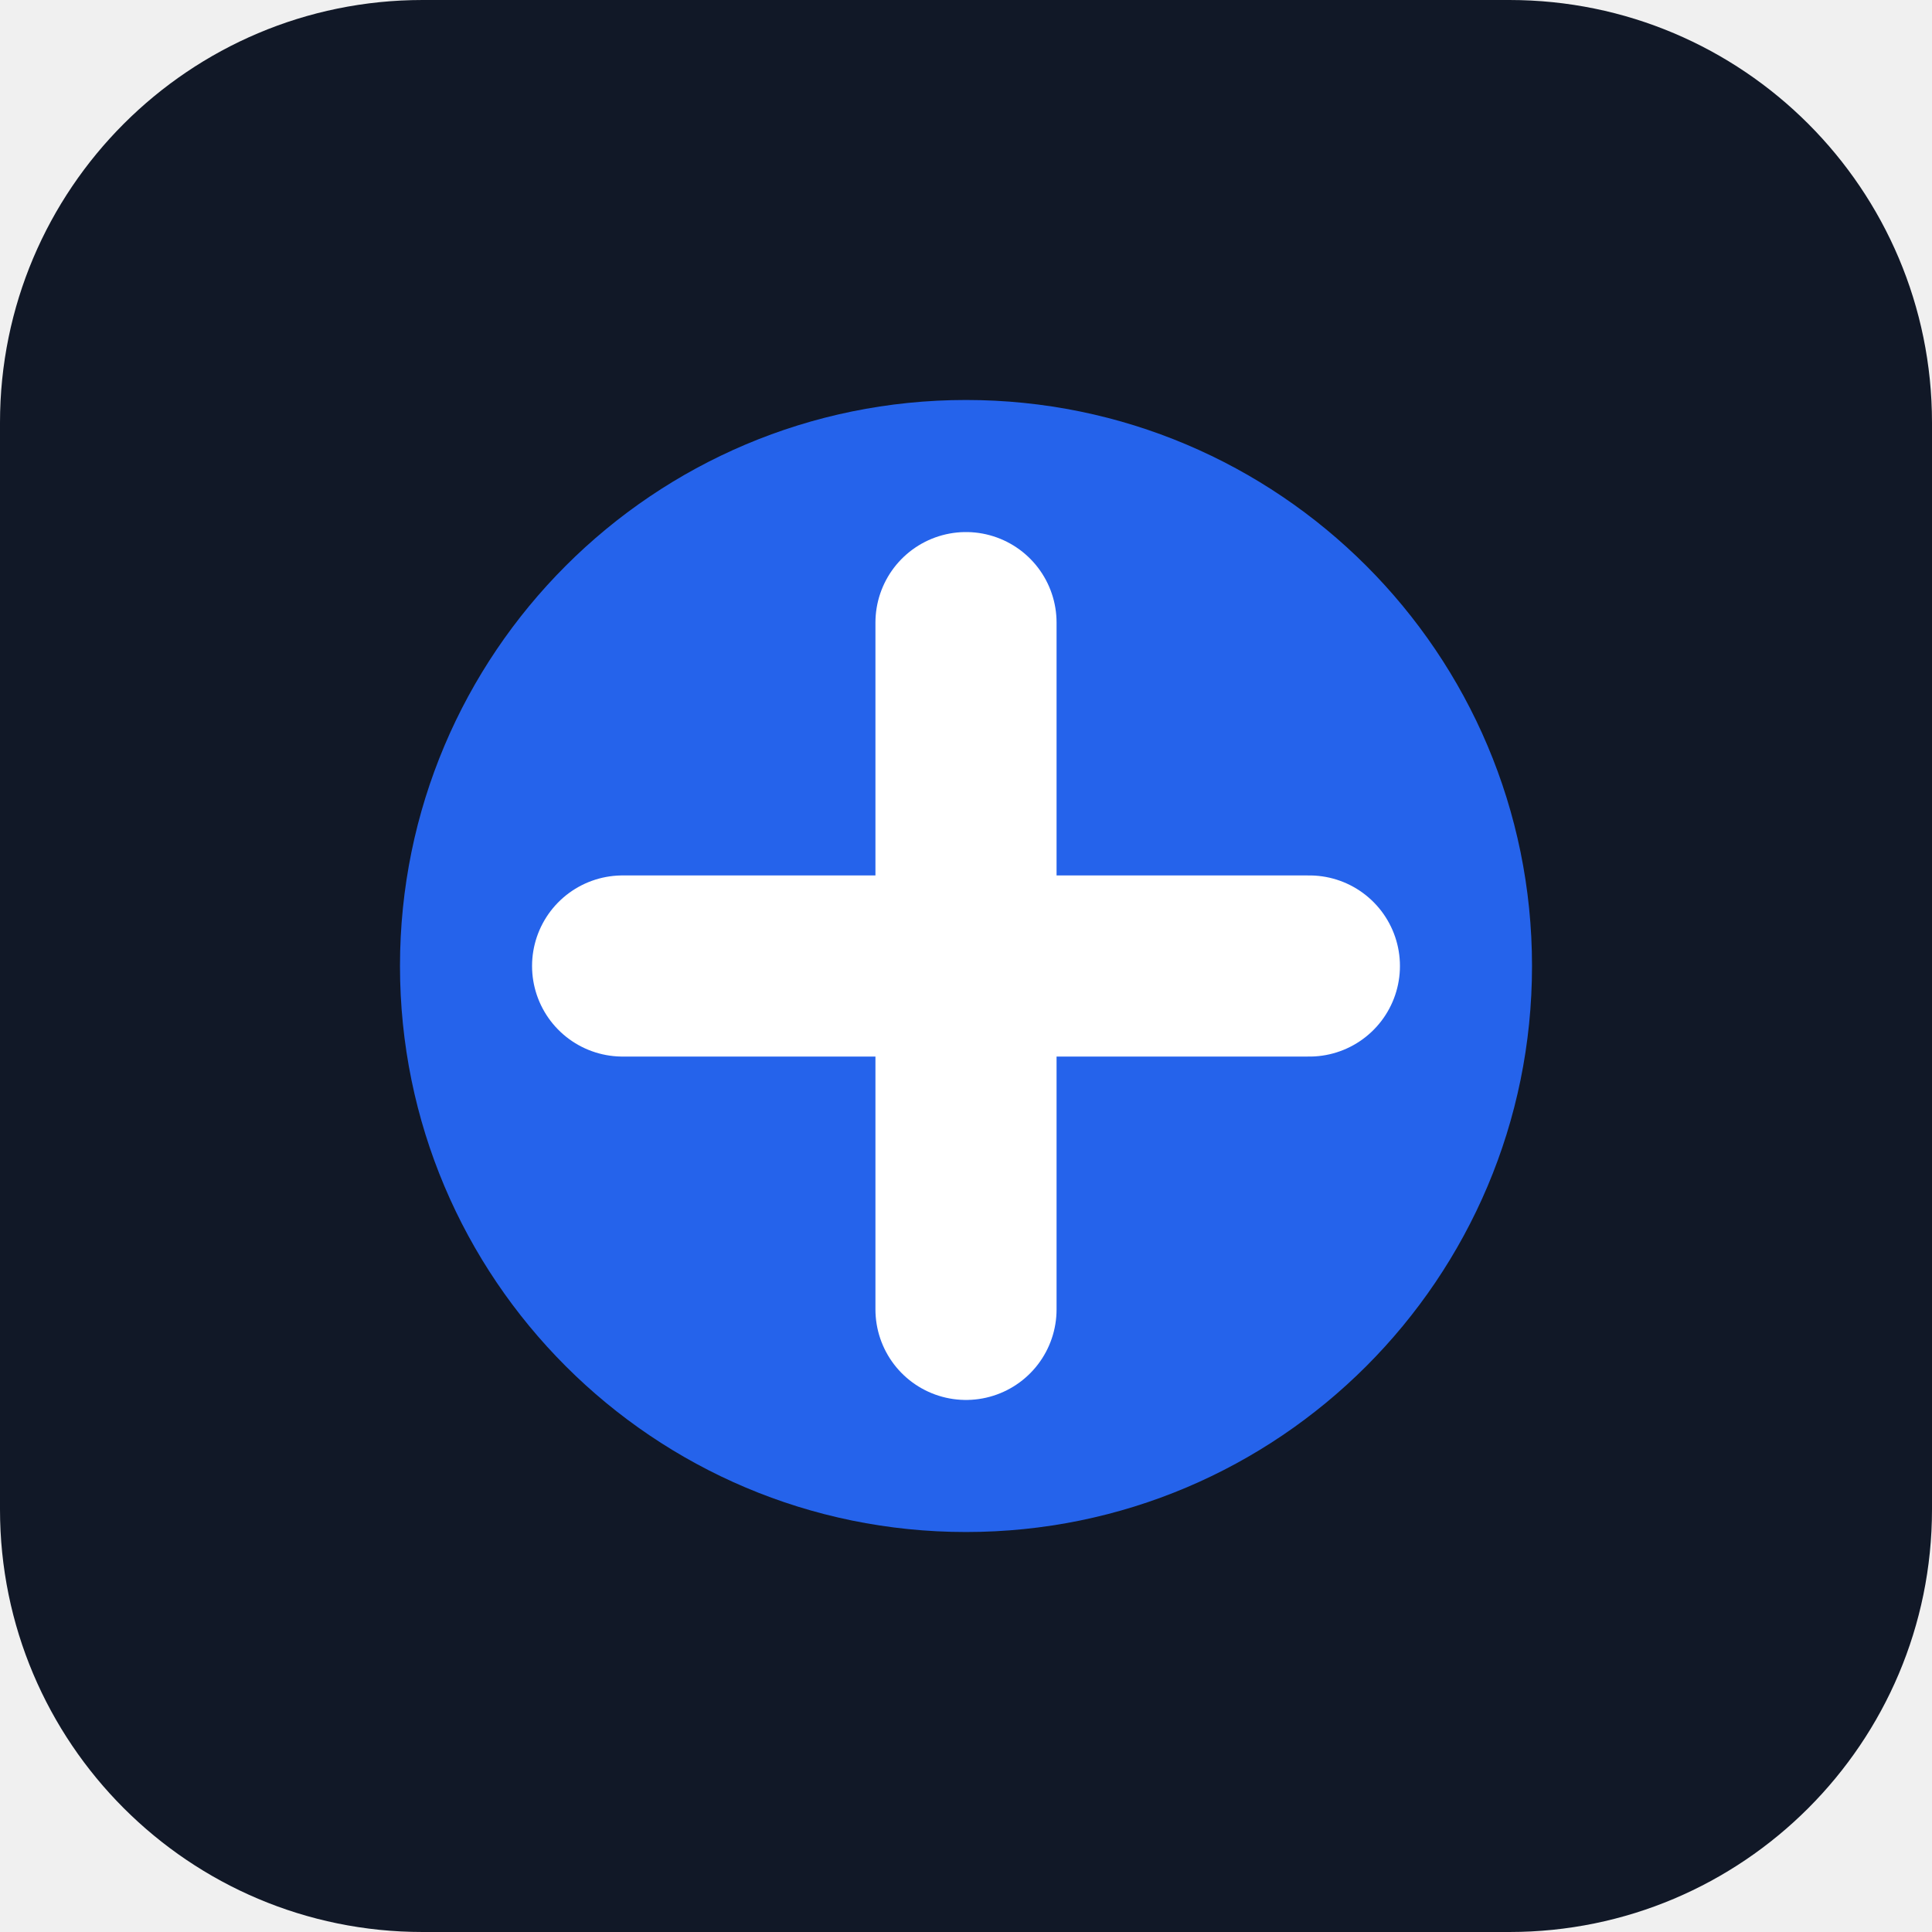
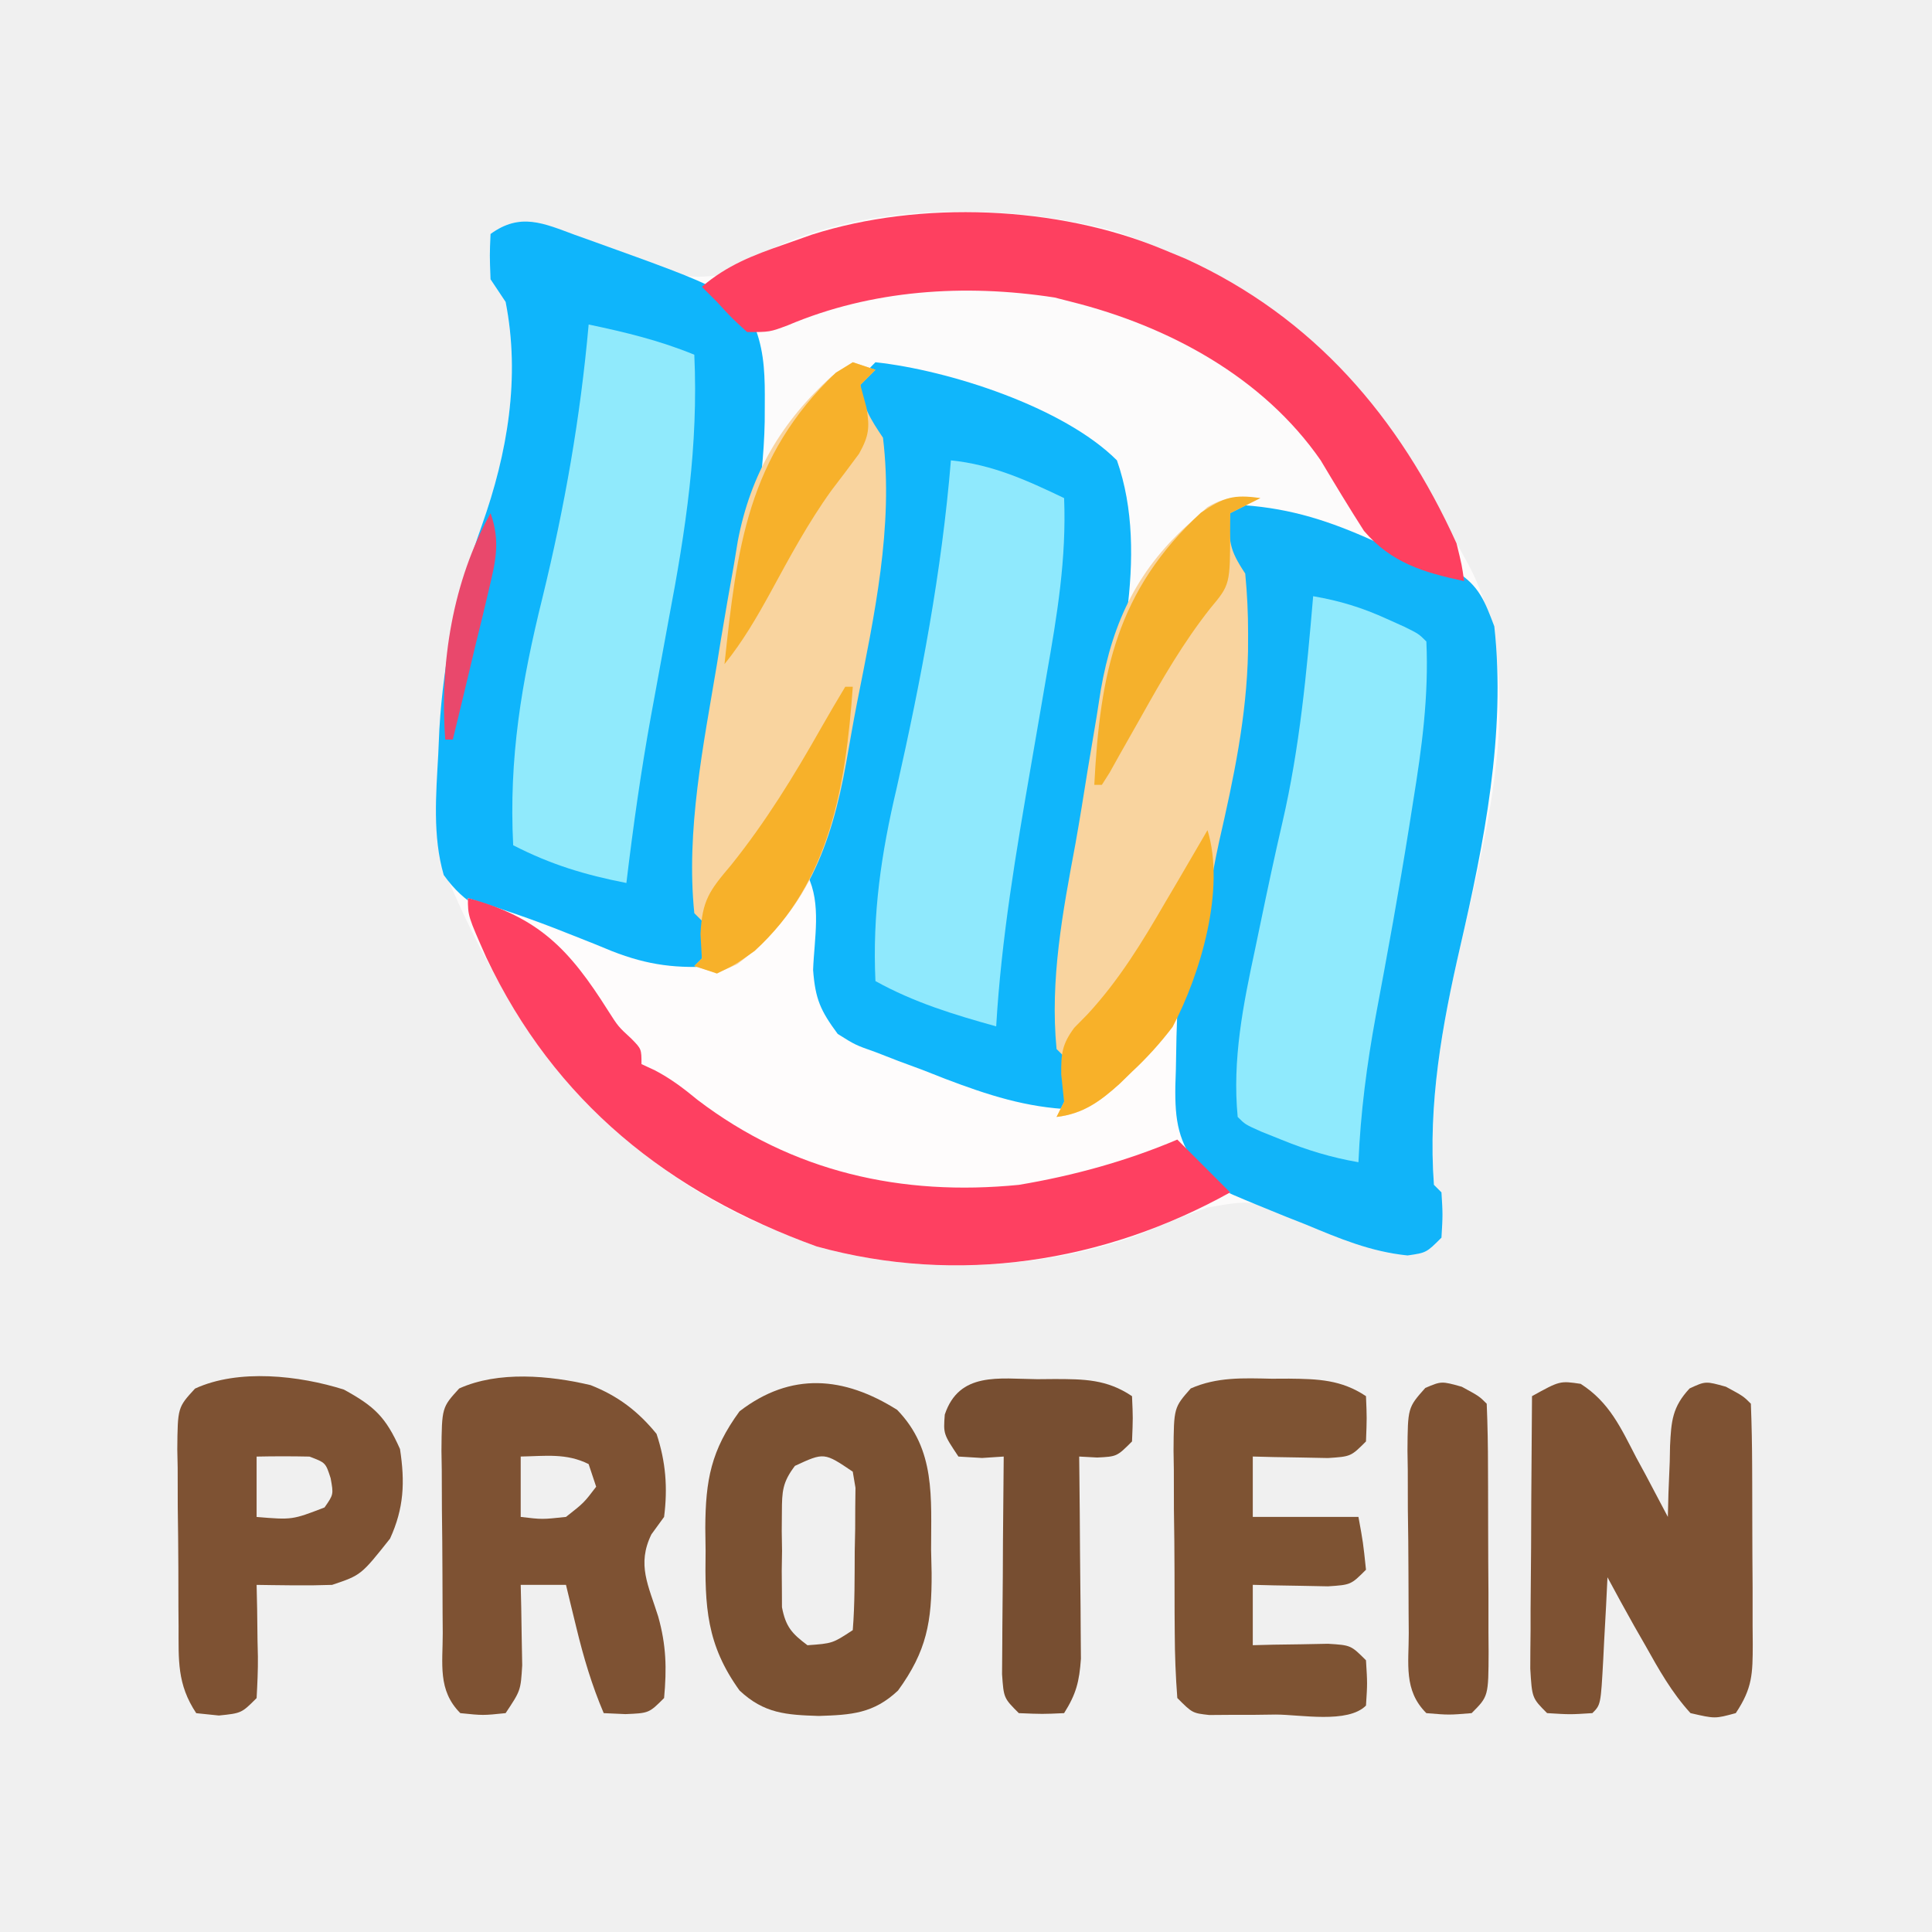
- <svg xmlns="http://www.w3.org/2000/svg" viewBox="0 0 512 512">
-   <rect width="512" height="512" rx="112" fill="#111827" />
-   <circle cx="256" cy="256" r="150" fill="#2563eb" />
-   <path d="M165 256h182M256 165v182" stroke="white" stroke-width="48" stroke-linecap="round" />
+ <svg xmlns="http://www.w3.org/2000/svg" version="1.1" width="256" height="256">
+   <path d="M0 0 C1.35 0.47 2.7 0.94 4.04 1.41 C6.31 2.23 8.56 3.08 10.8 3.96 C15.21 5.67 15.21 5.67 19.77 5.24 C21.07 4.55 22.34 3.82 23.61 3.07 C37.32 -4.56 56.76 -4.49 71.62 -0.56 C73.73 0.17 75.82 0.96 77.88 1.81 C78.9 2.24 79.93 2.66 81 3.1 C97.48 10.64 108.18 23.13 115.98 39.03 C116.77 40.61 117.63 42.15 118.49 43.7 C126.43 58.68 120.98 78.5 117.35 94.3 C114.95 104.72 113.08 115.07 113.88 125.81 C114.21 126.14 114.53 126.47 114.88 126.81 C115.06 129.75 115.06 129.75 114.88 132.81 C112.88 134.81 112.88 134.81 110.32 135.16 C104.93 134.62 100.35 132.35 95.42 130.21 C89.78 127.8 89.78 127.8 83.88 128.81 C82.38 129.37 82.38 129.37 80.86 129.93 C78.71 130.81 76.57 131.68 74.42 132.56 C57.83 138.42 38.86 137.5 22.89 130.25 C3.75 121.04 -7.73 105.94 -16.12 86.81 C-16.53 85.91 -16.94 85.01 -17.36 84.08 C-18.55 79 -18.24 74.06 -18 68.88 C-17.95 67.76 -17.9 66.64 -17.85 65.5 C-17.33 55.89 -15.5 47.48 -12.27 38.4 C-8.87 28.87 -7.16 18.82 -9.12 8.81 C-9.78 7.82 -10.44 6.83 -11.12 5.81 C-11.25 2.62 -11.25 2.62 -11.12 -0.19 C-7.19 -3.06 -4.17 -1.57 0 0 Z " fill="#FCFBFB" transform="translate(76.125,31.1875)" />
+   <path d="M0 0 C0.67 0.24 1.34 0.47 2.02 0.72 C20.35 7.31 20.35 7.31 23.95 12.53 C25.16 15.82 25.17 19 25.15 22.47 C25.15 23.59 25.15 23.59 25.14 24.73 C24.97 33.46 23.21 41.81 21.38 50.31 C20.72 53.41 20.08 56.52 19.44 59.62 C19.29 60.35 19.14 61.09 18.98 61.84 C17.46 69.38 16.67 76.74 16.69 84.44 C16.68 85.45 16.68 86.46 16.68 87.5 C16.55 89.83 16.55 89.83 17.81 90.88 C18 93.31 18 93.31 17.81 95.88 C17.15 96.53 16.49 97.19 15.81 97.88 C8.75 97.63 2.55 95.26 -4 92.75 C-5.04 92.38 -6.07 92.02 -7.14 91.64 C-11.66 89.91 -14.52 88.81 -17.39 84.82 C-18.88 79.66 -18.41 74.17 -18.12 68.88 C-18.07 67.76 -18.02 66.65 -17.97 65.51 C-17.4 55.94 -15.55 47.51 -12.33 38.46 C-8.94 28.93 -7.22 18.88 -9.19 8.88 C-9.85 7.88 -10.51 6.89 -11.19 5.88 C-11.31 2.69 -11.31 2.69 -11.19 -0.12 C-7.26 -2.99 -4.18 -1.55 0 0 Z " fill="#0FB5FB" transform="translate(76.1875,31.125)" />
+   <path d="M0 0 C6.32 0.46 11.4 2.13 17.16 4.73 C20.73 6.32 24.37 7.56 28.08 8.77 C31.13 10.67 31.88 12.73 33.14 16.05 C34.7 30.24 31.78 44.77 28.61 58.54 C26.21 68.96 24.34 79.31 25.14 90.05 C25.47 90.38 25.8 90.71 26.14 91.05 C26.32 93.99 26.32 93.99 26.14 97.05 C24.14 99.05 24.14 99.05 21.64 99.41 C16.75 98.91 12.65 97.18 8.14 95.3 C7.26 94.96 6.38 94.61 5.48 94.25 C-6.38 89.43 -6.38 89.43 -9 85.23 C-12.33 76.81 -8.93 66.28 -7.05 57.87 C-6.5 55.28 -5.95 52.7 -5.4 50.12 C-4.7 46.89 -4 43.67 -3.28 40.45 C-1.56 32.66 -0.61 25.2 -0.55 17.24 C-0.55 16.47 -0.54 15.7 -0.53 14.9 C-0.58 11.1 -0.71 9.29 -2.86 6.05 C-3.05 3.43 -3.05 3.43 -2.86 1.05 C-1.86 0.05 -1.86 0.05 0 0 Z " fill="#11B4F9" transform="translate(164.8633,66.94531)" />
+   <path d="M0 0 C9.73 1.05 24.94 5.94 32 13 C36.45 25.66 31.95 40.98 29.31 53.61 C25.4 72.13 25.4 72.13 25 91 C25.33 91.33 25.66 91.66 26 92 C26.12 95 26.12 95 26 98 C25 99 25 99 22.17 99.32 C16.54 99.23 11.48 96.91 6.31 94.88 C4.76 94.31 4.76 94.31 3.19 93.73 C-1.01 92.09 -4.34 90.59 -7.71 87.57 C-11.65 76.68 -8.25 64.81 -5.62 53.94 C-4.99 51.22 -4.35 48.5 -3.73 45.78 C-3.57 45.12 -3.42 44.46 -3.27 43.78 C-1.26 34.92 0.28 26.04 0.31 16.94 C0.33 15.71 0.35 14.48 0.36 13.21 C-0.03 9.76 -0.78 8.57 -3 6 C-2.73 3 -2.17 2.17 0 0 Z " fill="#10B6FB" transform="translate(116,48)" />
+   <path d="M0 0 C1.87 3.75 0.89 8.4 0.74 12.52 C1.03 16.39 1.72 17.91 4 21 C6.32 22.46 6.32 22.46 9.04 23.42 C10.03 23.81 11.03 24.19 12.05 24.59 C13.6 25.16 13.6 25.16 15.19 25.75 C16.2 26.15 17.22 26.55 18.27 26.96 C23.87 29.09 28.99 30.76 35 31 C39.61 28.79 42.53 25.49 45.7 21.59 C47 20 47 20 49 18 C48.97 19.1 48.93 20.19 48.89 21.32 C48.87 22.78 48.84 24.23 48.81 25.69 C48.79 26.41 48.76 27.13 48.74 27.87 C48.67 32.49 49.1 35.38 52 39 C54.07 40.78 54.07 40.78 56 42 C39.29 51.3 19.9 54.32 1.21 49.16 C-18.39 42.07 -33.51 30.02 -42.56 10.88 C-45 5.37 -45 5.37 -45 3 C-40.65 4.4 -36.36 5.84 -32.12 7.54 C-31.43 7.81 -30.74 8.08 -30.04 8.36 C-28.66 8.9 -27.3 9.45 -25.94 10.02 C-21.08 11.93 -17.22 12.38 -12 12 C-6.44 9.33 -3.4 4.97 0 0 Z " fill="#FEFCFC" transform="translate(107,116)" />
+   <path d="M0 0 C0.99 0.33 1.98 0.66 3 1 C2.34 1.66 1.68 2.32 1 3 C1.39 6.01 2.26 7.4 4 10 C5.43 21.81 2.83 33.64 0.55 45.18 C0.04 47.81 -0.42 50.45 -0.88 53.09 C-2.83 63.88 -6.12 72.92 -15.31 79.75 C-18 81 -18 81 -21 80 C-20.5 79.5 -20.5 79.5 -20 79 C-19.83 76.5 -19.83 76.5 -20 74 C-20.33 73.67 -20.66 73.34 -21 73 C-22.12 62.01 -19.8 50.8 -18 40 C-17.83 38.93 -17.66 37.87 -17.48 36.77 C-16.93 33.44 -16.35 30.13 -15.75 26.81 C-15.5 25.27 -15.5 25.27 -15.24 23.7 C-13.55 14.82 -9.47 7.9 -2.75 1.81 C-1.84 1.21 -0.94 0.62 0 0 Z " fill="#F9D49F" transform="translate(113,48)" />
+   <path d="M0 0 C-1.98 0.99 -1.98 0.99 -4 2 C-4.2 5.72 -4.15 6.77 -2 10 C-1.74 12.7 -1.62 15.24 -1.62 17.94 C-1.63 18.73 -1.63 19.53 -1.63 20.34 C-1.8 28.96 -3.53 37.1 -5.45 45.47 C-6.01 48.03 -6.47 50.59 -6.91 53.17 C-8.51 62.27 -9.94 69.47 -17 76 C-17.81 76.79 -17.81 76.79 -18.64 77.6 C-21.23 79.94 -23.49 81.59 -27 82 C-26.5 81.01 -26.5 81.01 -26 80 C-25.83 76.96 -25.83 76.96 -26 74 C-26.33 73.67 -26.66 73.34 -27 73 C-27.89 63.79 -26.18 54.82 -24.5 45.81 C-23.93 42.6 -23.41 39.38 -22.9 36.16 C-22.5 33.75 -22.09 31.34 -21.69 28.94 C-21.51 27.8 -21.34 26.65 -21.15 25.48 C-19.54 16.21 -16.12 9.18 -8.94 2.94 C-8.31 2.37 -7.68 1.8 -7.03 1.21 C-4.53 -0.28 -2.86 -0.23 0 0 Z " fill="#F9D49F" transform="translate(167,66)" />
+   <path d="M0 0 C5.54 0.57 10.04 2.63 15 5 C15.32 13.01 14.08 20.5 12.69 28.38 C12.46 29.72 12.23 31.06 12 32.4 C11.54 35.05 11.09 37.7 10.63 40.35 C8.64 51.87 6.68 63.32 6 75 C0.39 73.44 -4.87 71.84 -10 69 C-10.41 60.06 -9.24 52.12 -7.19 43.44 C-3.95 29.05 -1.21 14.72 0 0 Z " fill="#8FE9FD" transform="translate(126,61)" />
+   <path d="M0 0 C3.51 0.6 6.51 1.52 9.75 3 C10.53 3.35 11.31 3.7 12.11 4.06 C14 5 14 5 15 6 C15.33 13.24 14.41 20.06 13.25 27.19 C13.07 28.32 12.89 29.45 12.71 30.62 C11.38 38.97 9.86 47.29 8.3 55.6 C7.11 62.06 6.28 68.43 6 75 C2.37 74.37 -0.84 73.39 -4.25 72 C-5.12 71.65 -5.99 71.3 -6.89 70.94 C-9 70 -9 70 -10 69 C-10.73 61.39 -9.28 54.16 -7.69 46.75 C-7.46 45.64 -7.23 44.53 -6.99 43.39 C-6.06 38.91 -5.11 34.43 -4.07 29.96 C-1.78 20.06 -0.86 10.11 0 0 Z " fill="#8FEAFD" transform="translate(174,79)" />
+   <path d="M0 0 C4.87 1.02 9.38 2.11 14 4 C14.55 16.06 12.87 27.19 10.62 39 C9.99 42.44 9.36 45.87 8.73 49.31 C8.57 50.14 8.42 50.96 8.27 51.81 C6.93 59.18 5.89 66.56 5 74 C-0.5 72.92 -4.97 71.58 -10 69 C-10.59 57.44 -8.89 47.37 -6.12 36.19 C-3.18 24.14 -1.1 12.36 0 0 Z " fill="#90EAFC" transform="translate(78,43)" />
+   <path d="M0 0 C9.39 2.52 13.44 6.78 18.57 14.91 C19.92 17.03 19.92 17.03 21.68 18.65 C23 20 23 20 23 22 C23.59 22.27 24.18 22.55 24.79 22.83 C26.93 23.96 28.57 25.21 30.44 26.75 C43.02 36.33 57.5 39.53 73 38 C80.19 36.8 87.28 34.85 94 32 C96.33 34.33 98.67 36.67 101 39 C84.29 48.3 64.9 51.32 46.21 46.16 C26.61 39.07 11.49 27.02 2.44 7.88 C0 2.37 0 2.37 0 0 Z " fill="#FE4061" transform="translate(62,119)" />
+   <path d="M0 0 C1.03 0.42 2.06 0.85 3.12 1.29 C20.09 9.04 31.43 22.32 39 39 C39.72 41.95 39.72 41.95 40 44 C34.67 42.86 30.35 41.59 26.73 37.34 C24.76 34.26 22.87 31.14 21 28 C13.35 16.95 0.8 10.21 -12 7 C-12.75 6.81 -13.5 6.62 -14.27 6.42 C-26.19 4.58 -38.49 5.39 -49.6 10.1 C-52 11 -52 11 -55 11 C-57.06 9.12 -57.06 9.12 -59 7 C-59.66 6.34 -60.32 5.68 -61 5 C-57.64 2.13 -54.22 0.82 -50.06 -0.62 C-48.86 -1.05 -47.65 -1.48 -46.41 -1.91 C-32.04 -6.49 -13.89 -5.75 0 0 Z " fill="#FE4060" transform="translate(154,33)" />
+   <path d="M0 0 C3.81 2.44 5.31 5.81 7.36 9.76 C7.77 10.51 8.18 11.27 8.6 12.04 C9.59 13.9 10.57 15.77 11.55 17.63 C11.58 16.58 11.6 15.54 11.63 14.46 C11.69 13.08 11.74 11.7 11.8 10.32 C11.81 9.63 11.83 8.94 11.84 8.23 C12 4.93 12.14 3.07 14.43 0.61 C16.55 -0.37 16.55 -0.37 19.24 0.38 C21.55 1.63 21.55 1.63 22.55 2.63 C22.66 5.41 22.71 8.16 22.72 10.94 C22.72 11.77 22.73 12.61 22.73 13.47 C22.73 15.24 22.74 17.01 22.74 18.78 C22.74 21.49 22.76 24.2 22.78 26.91 C22.78 28.63 22.78 30.35 22.78 32.06 C22.79 32.88 22.8 33.69 22.8 34.52 C22.79 38.42 22.76 40.32 20.55 43.63 C17.8 44.38 17.8 44.38 14.55 43.63 C12.07 40.92 10.34 37.83 8.55 34.63 C8.06 33.77 7.57 32.92 7.06 32.03 C5.87 29.91 4.7 27.78 3.55 25.63 C3.49 26.85 3.43 28.06 3.37 29.32 C3.28 30.9 3.2 32.49 3.11 34.07 C3.05 35.27 3.05 35.27 2.99 36.5 C2.66 42.52 2.66 42.52 1.55 43.63 C-1.39 43.82 -1.39 43.82 -4.45 43.63 C-6.45 41.63 -6.45 41.63 -6.68 37.73 C-6.68 36.05 -6.66 34.37 -6.64 32.69 C-6.64 31.8 -6.64 30.92 -6.64 30.01 C-6.62 27.17 -6.6 24.34 -6.57 21.51 C-6.56 19.59 -6.56 17.67 -6.55 15.75 C-6.52 11.05 -6.49 6.34 -6.45 1.63 C-2.76 -0.41 -2.76 -0.41 0 0 Z " fill="#7E5233" transform="translate(209.4492,183.3672)" />
+   <path d="M0 0 C3.62 1.43 6.29 3.46 8.73 6.46 C9.96 10.15 10.22 13.62 9.73 17.46 C9.18 18.22 8.62 18.99 8.05 19.77 C6.09 23.78 7.66 26.54 8.95 30.66 C10.02 34.48 10.09 37.52 9.73 41.46 C7.73 43.46 7.73 43.46 4.61 43.59 C3.66 43.54 2.71 43.5 1.73 43.46 C0.15 39.75 -0.94 36.07 -1.89 32.15 C-2.15 31.08 -2.41 30.01 -2.68 28.91 C-2.87 28.1 -3.07 27.29 -3.27 26.46 C-5.25 26.46 -7.23 26.46 -9.27 26.46 C-9.24 27.44 -9.22 28.41 -9.2 29.42 C-9.17 31.33 -9.17 31.33 -9.14 33.27 C-9.12 34.54 -9.09 35.8 -9.07 37.11 C-9.27 40.46 -9.27 40.46 -11.27 43.46 C-14.27 43.77 -14.27 43.77 -17.27 43.46 C-20.3 40.42 -19.59 36.92 -19.6 32.84 C-19.61 31.98 -19.61 31.13 -19.62 30.25 C-19.63 28.44 -19.64 26.62 -19.64 24.81 C-19.64 22.04 -19.68 19.26 -19.71 16.49 C-19.72 14.73 -19.72 12.97 -19.73 11.21 C-19.74 10.38 -19.76 9.55 -19.77 8.7 C-19.72 2.96 -19.72 2.96 -17.42 0.44 C-12.25 -1.9 -5.43 -1.29 0 0 Z M-9.27 9.46 C-9.27 12.1 -9.27 14.74 -9.27 17.46 C-6.43 17.8 -6.43 17.8 -3.27 17.46 C-0.89 15.59 -0.89 15.59 0.73 13.46 C0.4 12.47 0.07 11.48 -0.27 10.46 C-3.22 8.98 -6.01 9.4 -9.27 9.46 Z " fill="#7E5233" transform="translate(78.26562,183.5391)" />
+   <path d="M0 0 C5.13 5.28 4.49 11.65 4.5 18.56 C4.52 19.58 4.55 20.59 4.57 21.64 C4.6 28.07 3.93 31.95 0.12 37.19 C-3.13 40.25 -6.06 40.42 -10.38 40.56 C-14.69 40.42 -17.62 40.25 -20.88 37.19 C-25.27 31.1 -25.49 26.07 -25.38 18.69 C-25.39 17.68 -25.41 16.67 -25.42 15.64 C-25.39 9.28 -24.65 5.35 -20.88 0.19 C-14.05 -5.06 -7.05 -4.44 0 0 Z M-13.54 7.42 C-15.2 9.61 -15.26 10.8 -15.27 13.53 C-15.28 14.37 -15.28 15.2 -15.29 16.06 C-15.27 16.93 -15.26 17.79 -15.25 18.69 C-15.26 19.56 -15.27 20.42 -15.29 21.32 C-15.28 22.15 -15.28 22.98 -15.27 23.84 C-15.27 24.6 -15.27 25.37 -15.26 26.15 C-14.77 28.72 -13.96 29.64 -11.88 31.19 C-8.56 30.95 -8.56 30.95 -5.88 29.19 C-5.6 25.72 -5.64 22.23 -5.62 18.75 C-5.6 17.77 -5.58 16.79 -5.56 15.78 C-5.55 14.37 -5.55 14.37 -5.55 12.94 C-5.54 12.08 -5.53 11.22 -5.52 10.33 C-5.64 9.62 -5.75 8.91 -5.88 8.19 C-9.67 5.63 -9.67 5.63 -13.54 7.42 Z " fill="#7B5132" transform="translate(118.875,186.8125)" />
+   <path d="M0 0 C0.76 -0 1.52 -0.01 2.3 -0.01 C6.16 0.03 9.23 0.13 12.5 2.31 C12.62 5.19 12.62 5.19 12.5 8.31 C10.5 10.31 10.5 10.31 7.46 10.51 C6.28 10.48 5.09 10.46 3.88 10.44 C2.69 10.42 1.5 10.4 0.27 10.38 C-0.64 10.36 -1.56 10.34 -2.5 10.31 C-2.5 12.95 -2.5 15.59 -2.5 18.31 C2.12 18.31 6.74 18.31 11.5 18.31 C12.12 21.69 12.12 21.69 12.5 25.31 C10.5 27.31 10.5 27.31 7.46 27.51 C6.28 27.48 5.09 27.46 3.88 27.44 C2.69 27.42 1.5 27.4 0.27 27.38 C-0.64 27.36 -1.56 27.34 -2.5 27.31 C-2.5 29.95 -2.5 32.59 -2.5 35.31 C-1.13 35.28 -1.13 35.28 0.27 35.24 C1.46 35.22 2.65 35.21 3.88 35.19 C5.06 35.16 6.24 35.14 7.46 35.12 C10.5 35.31 10.5 35.31 12.5 37.31 C12.69 40.38 12.69 40.38 12.5 43.31 C10.08 45.73 3.81 44.5 0.56 44.5 C-0.47 44.51 -1.49 44.52 -2.55 44.54 C-3.53 44.54 -4.52 44.54 -5.53 44.54 C-6.88 44.55 -6.88 44.55 -8.27 44.56 C-10.5 44.31 -10.5 44.31 -12.5 42.31 C-12.72 39.41 -12.83 36.6 -12.84 33.69 C-12.84 32.84 -12.85 31.98 -12.86 31.1 C-12.87 29.29 -12.87 27.48 -12.87 25.66 C-12.87 22.89 -12.91 20.12 -12.95 17.34 C-12.96 15.58 -12.96 13.82 -12.96 12.07 C-12.98 11.24 -12.99 10.4 -13 9.55 C-12.96 3.83 -12.96 3.83 -10.72 1.29 C-7.23 -0.25 -3.74 -0.08 0 0 Z " fill="#7E5333" transform="translate(168.5,182.6875)" />
+   <path d="M0 0 C4.06 2.22 5.56 3.65 7.44 7.88 C8.11 12.25 7.97 15.71 6.12 19.75 C2.28 24.59 2.28 24.59 -1.56 25.88 C-3.29 25.94 -5.02 25.96 -6.75 25.94 C-7.65 25.93 -8.55 25.92 -9.48 25.91 C-10.17 25.9 -10.85 25.89 -11.56 25.88 C-11.54 26.93 -11.52 27.99 -11.49 29.09 C-11.47 30.47 -11.46 31.86 -11.44 33.25 C-11.41 34.3 -11.41 34.3 -11.39 35.37 C-11.37 37.2 -11.46 39.04 -11.56 40.88 C-13.56 42.88 -13.56 42.88 -16.56 43.19 C-17.55 43.08 -18.54 42.98 -19.56 42.88 C-22.12 39.03 -21.89 35.83 -21.9 31.38 C-21.91 30.54 -21.91 29.71 -21.92 28.85 C-21.93 27.1 -21.93 25.34 -21.93 23.58 C-21.94 20.88 -21.97 18.19 -22.01 15.5 C-22.02 13.79 -22.02 12.08 -22.02 10.38 C-22.04 9.57 -22.05 8.76 -22.07 7.93 C-22.02 2.37 -22.02 2.37 -19.72 -0.13 C-13.97 -2.78 -5.92 -1.87 0 0 Z M-11.56 8.88 C-11.56 11.51 -11.56 14.16 -11.56 16.88 C-6.84 17.27 -6.84 17.27 -2.56 15.62 C-1.36 13.9 -1.36 13.9 -1.75 11.75 C-2.41 9.69 -2.41 9.69 -4.56 8.88 C-6.9 8.83 -9.23 8.83 -11.56 8.88 Z " fill="#7E5233" transform="translate(45.5625,184.125)" />
+   <path d="M0 0 C0.76 -0.01 1.53 -0.02 2.31 -0.02 C6.2 -0.01 9.22 0 12.56 2.25 C12.69 5.12 12.69 5.12 12.56 8.25 C10.56 10.25 10.56 10.25 7.94 10.38 C7.15 10.33 6.37 10.29 5.56 10.25 C5.57 11.14 5.58 12.03 5.59 12.94 C5.63 16.24 5.65 19.55 5.67 22.85 C5.68 24.28 5.7 25.7 5.71 27.13 C5.74 29.19 5.75 31.24 5.76 33.3 C5.77 34.53 5.78 35.77 5.79 37.04 C5.58 40.07 5.16 41.72 3.56 44.25 C0.69 44.38 0.69 44.38 -2.44 44.25 C-4.44 42.25 -4.44 42.25 -4.66 39.09 C-4.66 37.74 -4.65 36.4 -4.63 35.05 C-4.63 34.35 -4.63 33.64 -4.62 32.91 C-4.61 30.65 -4.59 28.39 -4.56 26.12 C-4.55 24.59 -4.54 23.06 -4.54 21.53 C-4.51 17.77 -4.48 14.01 -4.44 10.25 C-5.86 10.34 -5.86 10.34 -7.31 10.44 C-8.34 10.38 -9.38 10.31 -10.44 10.25 C-12.44 7.25 -12.44 7.25 -12.25 4.69 C-10.34 -1.03 -5.04 -0.05 0 0 Z " fill="#774E31" transform="translate(137.4375,182.75)" />
+   <path d="M0 0 C2.31 1.25 2.31 1.25 3.31 2.25 C3.43 5.11 3.48 7.95 3.48 10.81 C3.48 11.67 3.49 12.53 3.49 13.41 C3.5 15.23 3.5 17.06 3.5 18.88 C3.5 21.67 3.52 24.47 3.54 27.26 C3.54 29.03 3.54 30.79 3.54 32.56 C3.55 33.4 3.56 34.24 3.56 35.1 C3.54 41.02 3.54 41.02 1.31 43.25 C-1.69 43.5 -1.69 43.5 -4.69 43.25 C-7.73 40.21 -7.01 36.71 -7.02 32.63 C-7.03 31.77 -7.04 30.92 -7.04 30.04 C-7.05 28.22 -7.06 26.41 -7.06 24.6 C-7.06 21.83 -7.1 19.05 -7.14 16.28 C-7.14 14.52 -7.15 12.76 -7.15 11 C-7.16 10.17 -7.18 9.34 -7.19 8.48 C-7.15 2.77 -7.15 2.77 -4.83 0.16 C-2.69 -0.75 -2.69 -0.75 0 0 Z " fill="#7E5233" transform="translate(193.6875,183.75)" />
+   <path d="M0 0 C0.33 0 0.66 0 1 0 C0.07 13.02 -1.98 25.83 -12 35 C-14.57 36.82 -14.57 36.82 -17 38 C-17.99 37.67 -18.98 37.34 -20 37 C-19.5 36.5 -19.5 36.5 -19 36 C-19.06 34.94 -19.12 33.87 -19.18 32.77 C-18.97 28.28 -17.99 27.01 -15.12 23.62 C-10.51 17.87 -6.82 11.85 -3.19 5.44 C-2.15 3.61 -1.08 1.8 0 0 Z " fill="#F7B12A" transform="translate(112,91)" />
+   <path d="M0 0 C2.4 7.81 -0.91 19.03 -4.62 26.07 C-6.29 28.26 -7.98 30.13 -10 32 C-10.54 32.53 -11.09 33.06 -11.64 33.6 C-14.23 35.94 -16.49 37.59 -20 38 C-19.67 37.34 -19.34 36.68 -19 36 C-19.12 34.8 -19.25 33.61 -19.38 32.38 C-19.41 29.66 -19.29 28.39 -17.66 26.19 C-17.07 25.59 -16.48 25 -15.88 24.38 C-11.68 19.82 -8.66 14.85 -5.56 9.5 C-5.02 8.58 -4.48 7.66 -3.92 6.72 C-2.61 4.48 -1.3 2.24 0 0 Z " fill="#F8B129" transform="translate(160,110)" />
+   <path d="M0 0 C-1.98 0.99 -1.98 0.99 -4 2 C-4 2.74 -4 3.48 -4 4.25 C-4 11.46 -4 11.46 -6.64 14.62 C-10.21 19.15 -13 23.97 -15.81 29 C-16.77 30.71 -17.74 32.42 -18.71 34.12 C-19.33 35.24 -19.33 35.24 -19.97 36.38 C-20.31 36.92 -20.65 37.45 -21 38 C-21.33 38 -21.66 38 -22 38 C-21.24 23.18 -19.05 12.27 -7.88 1.94 C-4.86 -0.1 -3.55 -0.52 0 0 Z " fill="#F5B12C" transform="translate(167,66)" />
+   <path d="M0 0 C0.99 0.33 1.98 0.66 3 1 C2.34 1.66 1.68 2.32 1 3 C1.27 3.99 1.54 4.98 1.81 6 C2.26 8.65 2.15 9.74 0.83 12.12 C-0.37 13.75 -1.59 15.37 -2.82 16.97 C-5.91 21.26 -8.37 25.84 -10.89 30.47 C-12.74 33.83 -14.57 37 -17 40 C-15.36 24.61 -13.96 12.56 -2.25 1.38 C-1.51 0.92 -0.77 0.47 0 0 Z " fill="#F7B12B" transform="translate(113,48)" />
+   <path d="M0 0 C1.31 3.69 0.69 6.32 -0.21 10.08 C-0.49 11.24 -0.76 12.4 -1.04 13.59 C-1.34 14.8 -1.63 16.01 -1.94 17.25 C-2.23 18.47 -2.52 19.69 -2.82 20.95 C-3.54 23.97 -4.26 26.99 -5 30 C-5.33 30 -5.66 30 -6 30 C-6.76 19.87 -5 8.98 0 0 Z " fill="#E9486C" transform="translate(65,68)" />
</svg>
